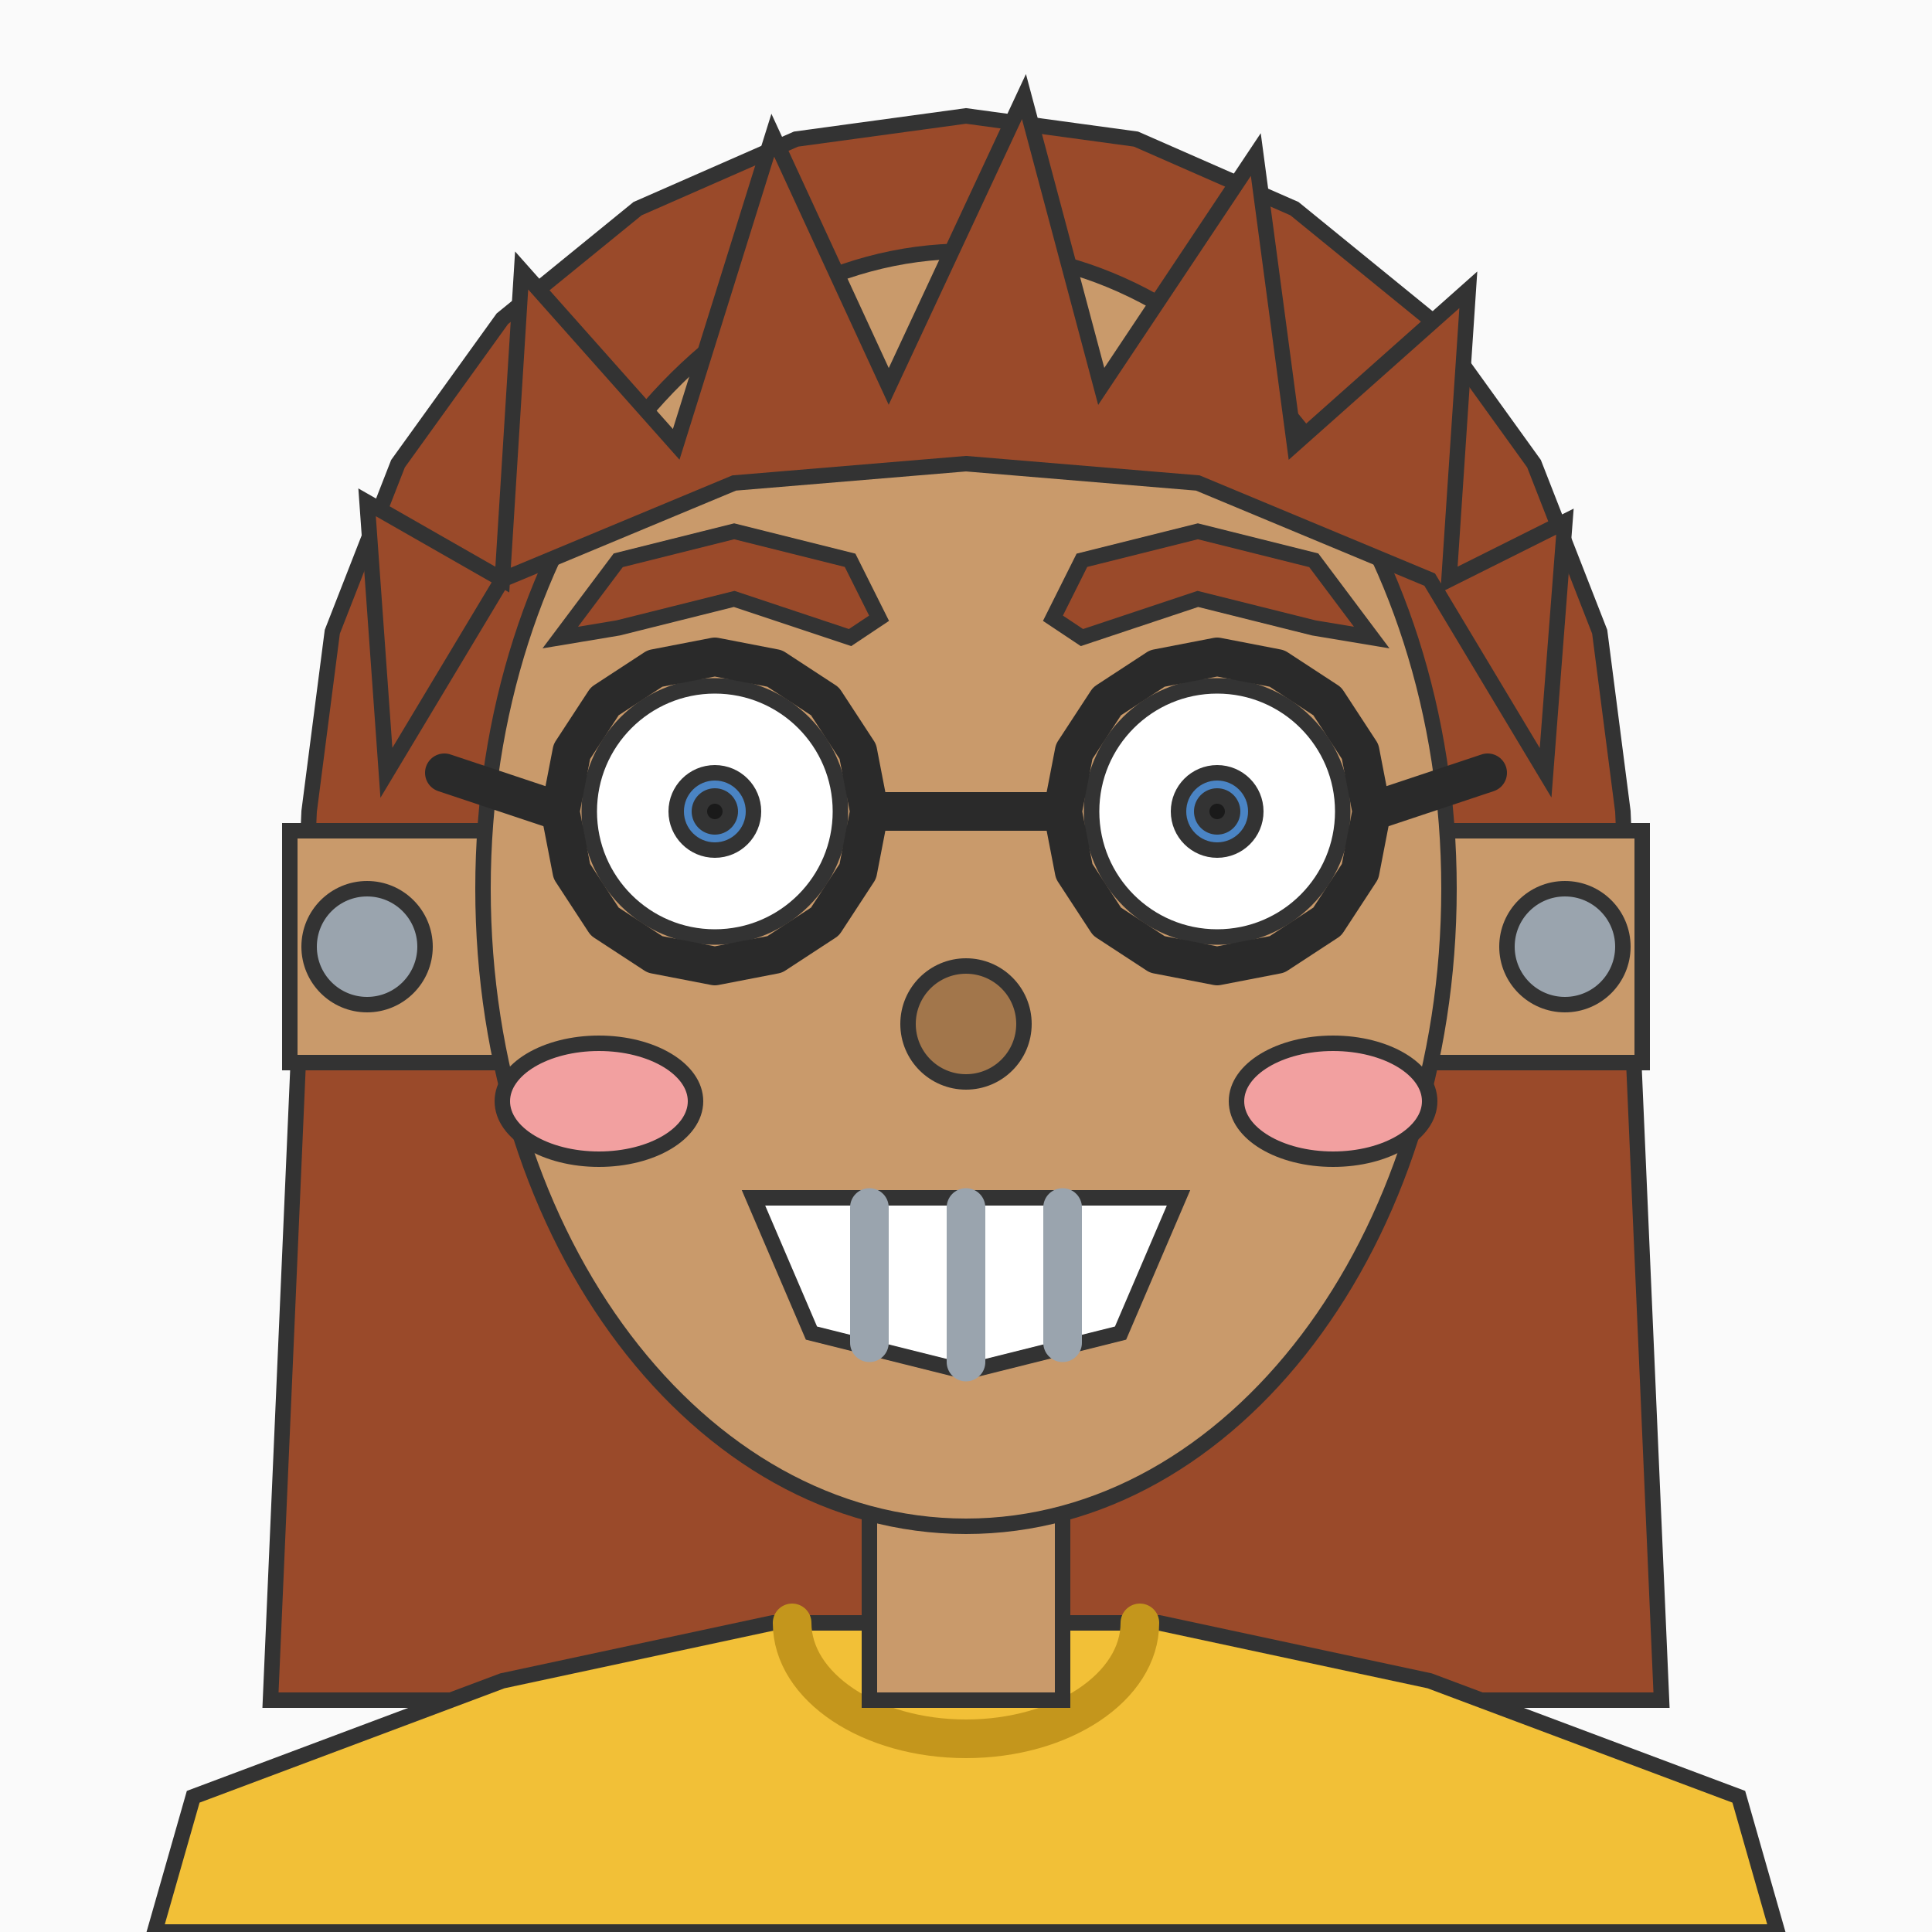
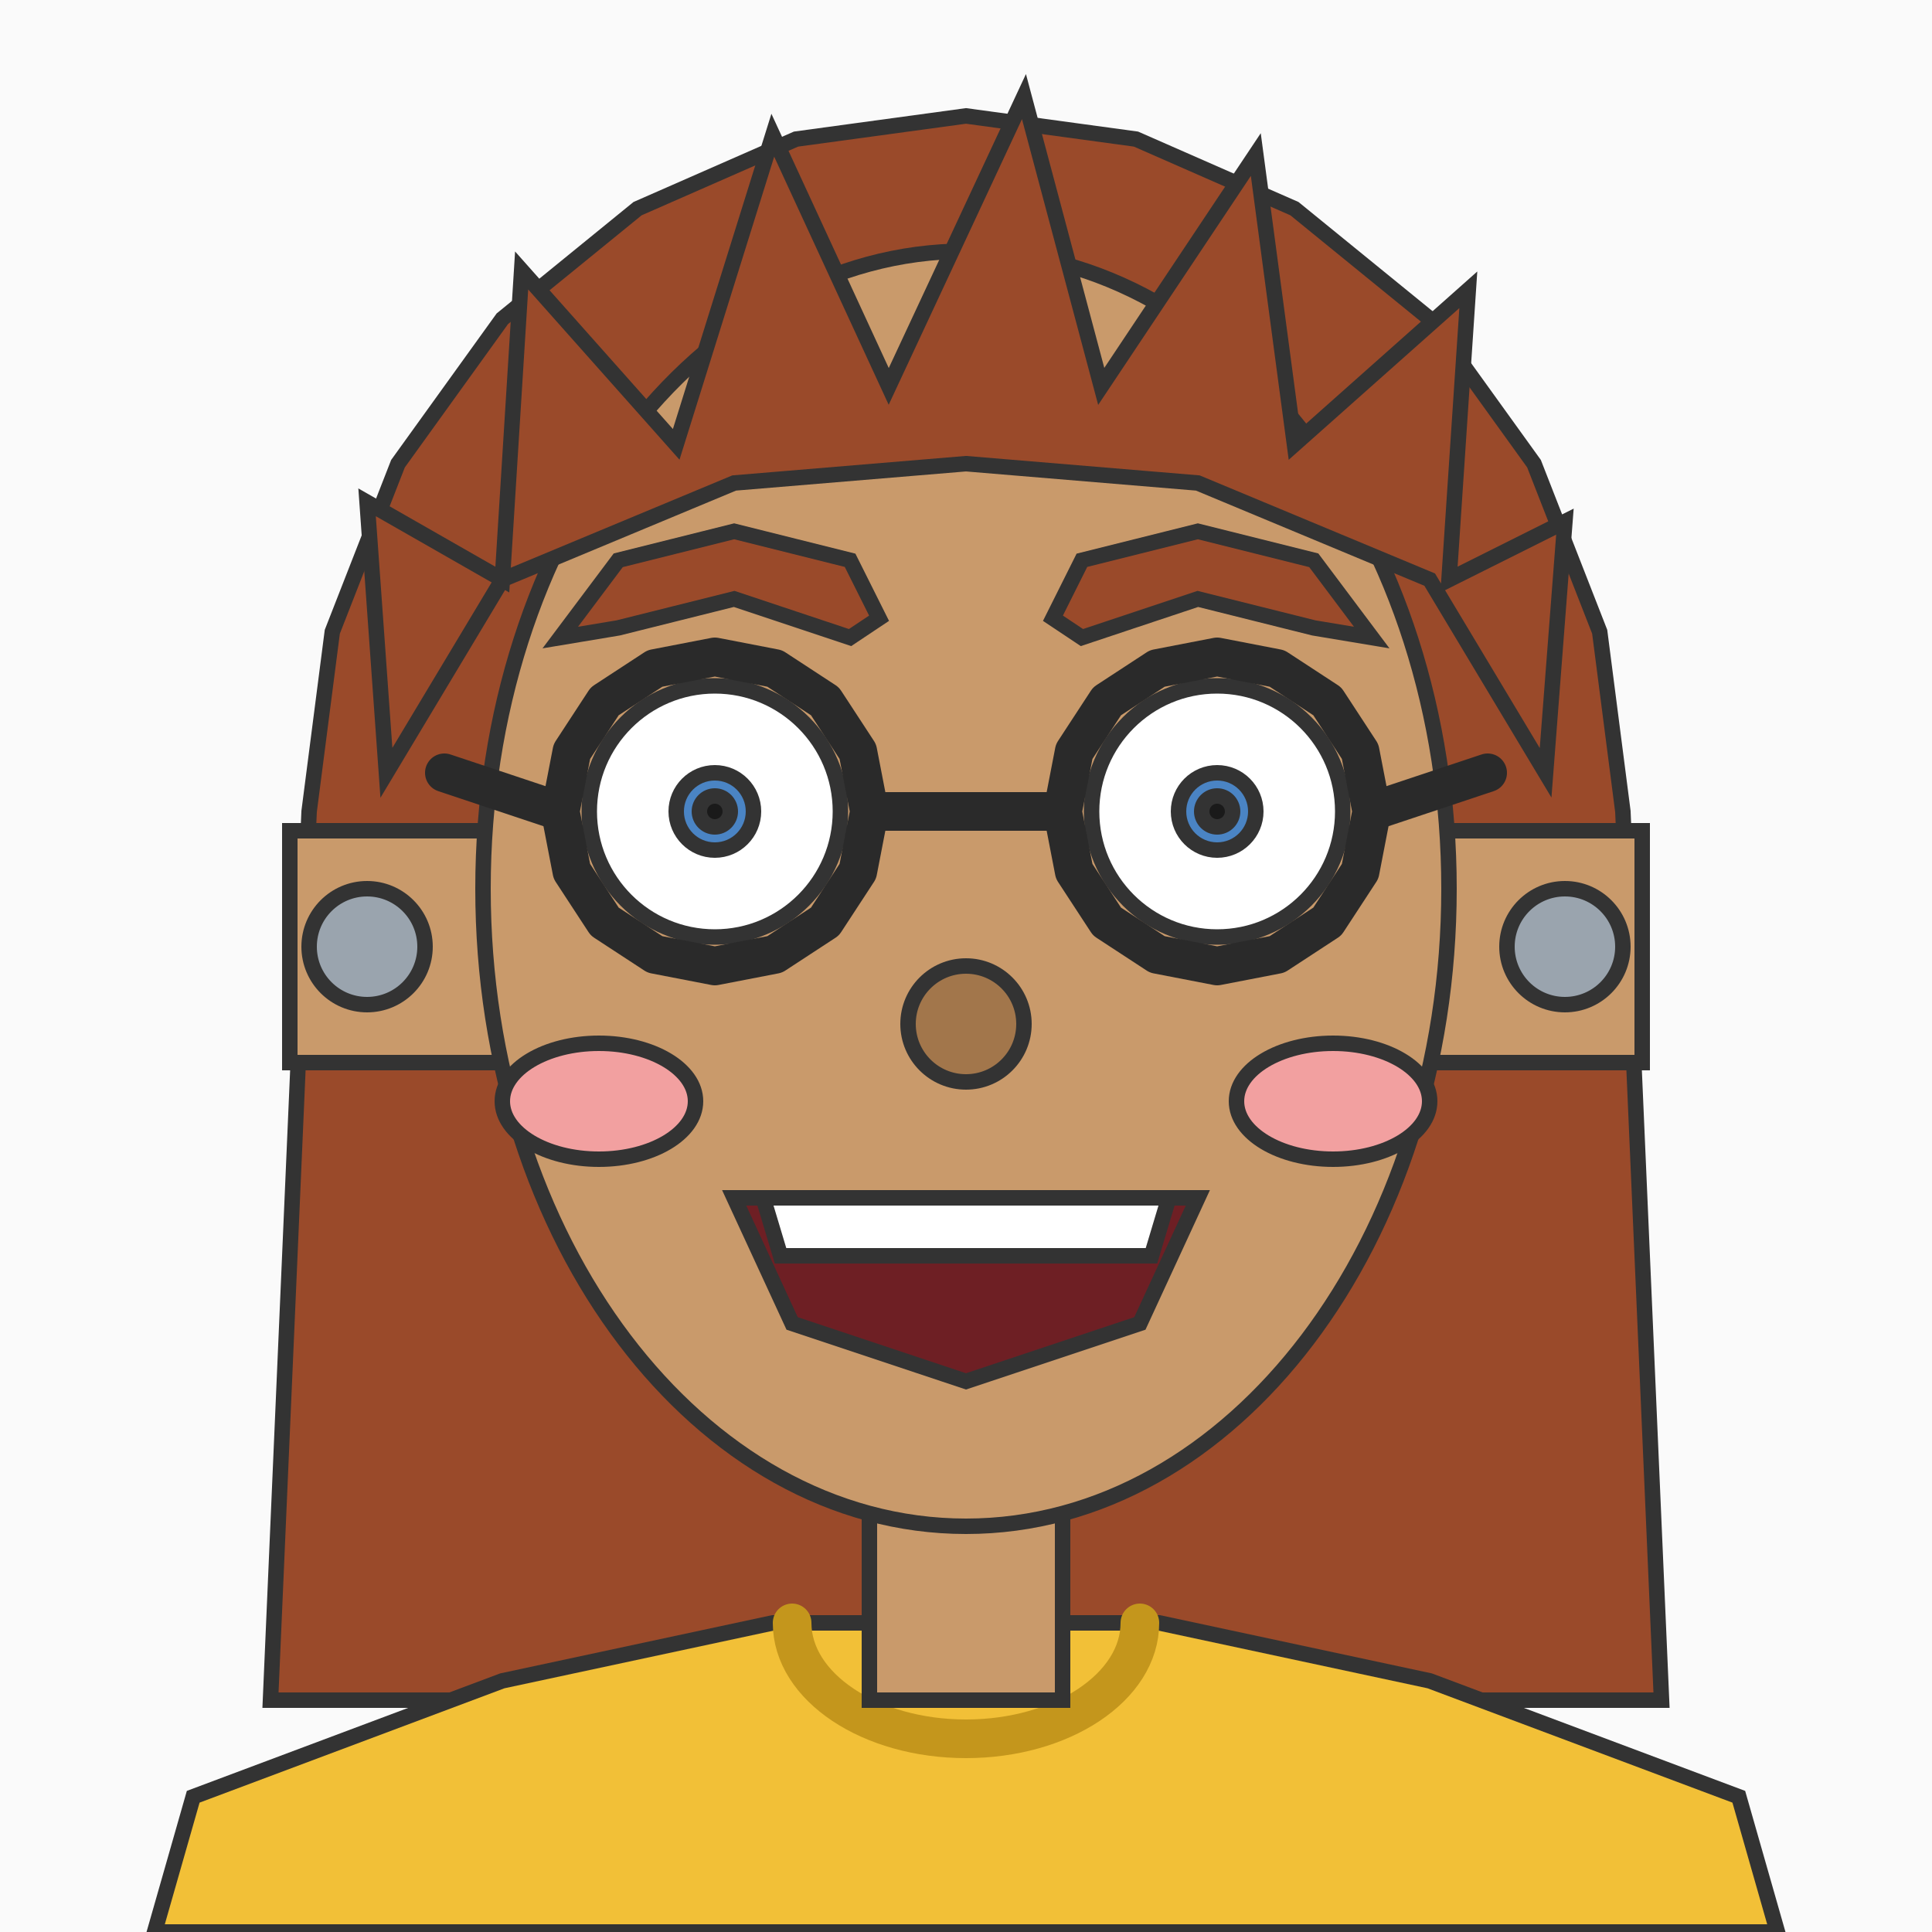
<svg xmlns="http://www.w3.org/2000/svg" viewBox="0 0 100 100" width="200" height="200">
  <rect width="100" height="100" fill="#fafafa" />
  <polygon points="16,42 17.2,32.7 20.6,24 26,16.5 33,10.8 41.2,7.2 50,6 58.8,7.2 67,10.8 74,16.5 79.4,24 82.8,32.7 84,42 86,88 14,88" fill="#9A4A2A" stroke="#333" stroke-width="0.8" />
  <polygon points="8,100 10,93 26,87 40,84 60,84 74,87 90,93 92,100" fill="#F2C037" stroke="#333" stroke-width="0.8" />
  <path d="M41 84 A9 6 0 0 0 59 84" fill="none" stroke="#C4961C" stroke-width="2" stroke-linecap="round" stroke-linejoin="round" />
  <rect x="45" y="70" width="10" height="18" fill="#C99A6B" stroke="#333" stroke-width="0.8" />
  <rect x="15" y="43" width="12" height="12" fill="#C99A6B" stroke="#333" stroke-width="0.8" />
  <ellipse cx="19" cy="49" rx="3" ry="3" fill="#9AA4AE" stroke="#333" stroke-width="0.8" />
  <rect x="73" y="43" width="12" height="12" fill="#C99A6B" stroke="#333" stroke-width="0.8" />
  <ellipse cx="81" cy="49" rx="3" ry="3" fill="#9AA4AE" stroke="#333" stroke-width="0.8" />
  <ellipse cx="50" cy="46" rx="25" ry="33" fill="#C99A6B" stroke="#333" stroke-width="0.8" />
  <ellipse cx="31" cy="57" rx="5" ry="3" fill="#F2A0A0" stroke="#333" stroke-width="0.8" />
  <ellipse cx="69" cy="57" rx="5" ry="3" fill="#F2A0A0" stroke="#333" stroke-width="0.8" />
-   <polygon points="39,62 61,62 58,69 50,71 42,69" fill="#FFFFFF" stroke="#333" stroke-width="0.8" />
-   <polyline points="45,62.5 45,69.5" fill="none" stroke="#9AA4AE" stroke-width="2" stroke-linecap="round" stroke-linejoin="round" />
-   <polyline points="50,62.5 50,70.5" fill="none" stroke="#9AA4AE" stroke-width="2" stroke-linecap="round" stroke-linejoin="round" />
-   <polyline points="55,62.5 55,69.5" fill="none" stroke="#9AA4AE" stroke-width="2" stroke-linecap="round" stroke-linejoin="round" />
+   <polygon points="38,62 62,62 59,68.5 50,71.5 41,68.5" fill="#6E1F24" stroke="#333" stroke-width="0.8" />
+   <polygon points="39.5,62 60.5,62 59.6,65 40.4,65" fill="#FFFFFF" stroke="#333" stroke-width="0.8" />
  <ellipse cx="50" cy="53" rx="3" ry="3" fill="#A2764B" stroke="#333" stroke-width="0.8" />
  <ellipse cx="37" cy="42" rx="6.5" ry="6.5" fill="#FFFFFF" stroke="#333" stroke-width="0.8" />
  <ellipse cx="37" cy="42" rx="2" ry="2" fill="#4A84C4" stroke="#333" stroke-width="0.8" />
  <ellipse cx="37" cy="42" rx="0.8" ry="0.8" fill="#1A1A1A" stroke="#333" stroke-width="0.8" />
  <ellipse cx="63" cy="42" rx="6.5" ry="6.5" fill="#FFFFFF" stroke="#333" stroke-width="0.8" />
  <ellipse cx="63" cy="42" rx="2" ry="2" fill="#4A84C4" stroke="#333" stroke-width="0.8" />
  <ellipse cx="63" cy="42" rx="0.8" ry="0.8" fill="#1A1A1A" stroke="#333" stroke-width="0.8" />
  <polygon points="29,33 32,29 38,27.5 44,29 45.5,32 44,33 38,31 32,32.5" fill="#9A4A2A" stroke="#333" stroke-width="0.8" />
  <polygon points="71,33 68,29 62,27.5 56,29 54.5,32 56,33 62,31 68,32.5" fill="#9A4A2A" stroke="#333" stroke-width="0.8" />
  <polyline points="45,42 44.4,45.1 42.7,47.7 40.1,49.4 37,50 33.9,49.4 31.3,47.7 29.6,45.1 29,42 29.6,38.9 31.3,36.3 33.9,34.6 37,34 40.1,34.6 42.7,36.3 44.4,38.9 45,42" fill="none" stroke="#2A2A2A" stroke-width="2" stroke-linecap="round" stroke-linejoin="round" />
  <polyline points="71,42 70.4,45.1 68.7,47.7 66.1,49.4 63,50 59.9,49.4 57.3,47.7 55.6,45.1 55,42 55.6,38.9 57.3,36.3 59.9,34.6 63,34 66.1,34.6 68.7,36.3 70.4,38.9 71,42" fill="none" stroke="#2A2A2A" stroke-width="2" stroke-linecap="round" stroke-linejoin="round" />
  <polyline points="45,42 55,42" fill="none" stroke="#2A2A2A" stroke-width="2" stroke-linecap="round" stroke-linejoin="round" />
  <polyline points="29,42 23,40" fill="none" stroke="#2A2A2A" stroke-width="2" stroke-linecap="round" stroke-linejoin="round" />
  <polyline points="71,42 77,40" fill="none" stroke="#2A2A2A" stroke-width="2" stroke-linecap="round" stroke-linejoin="round" />
  <polygon points="20,40 19,26 26,30 27,14 35,23 40,7 46,20 53,5 57,20 65,8 67,23 76,15 75,30 81,27 80,40 74,30 62,25 50,24 38,25 26,30" fill="#9A4A2A" stroke="#333" stroke-width="0.8" />
</svg>
